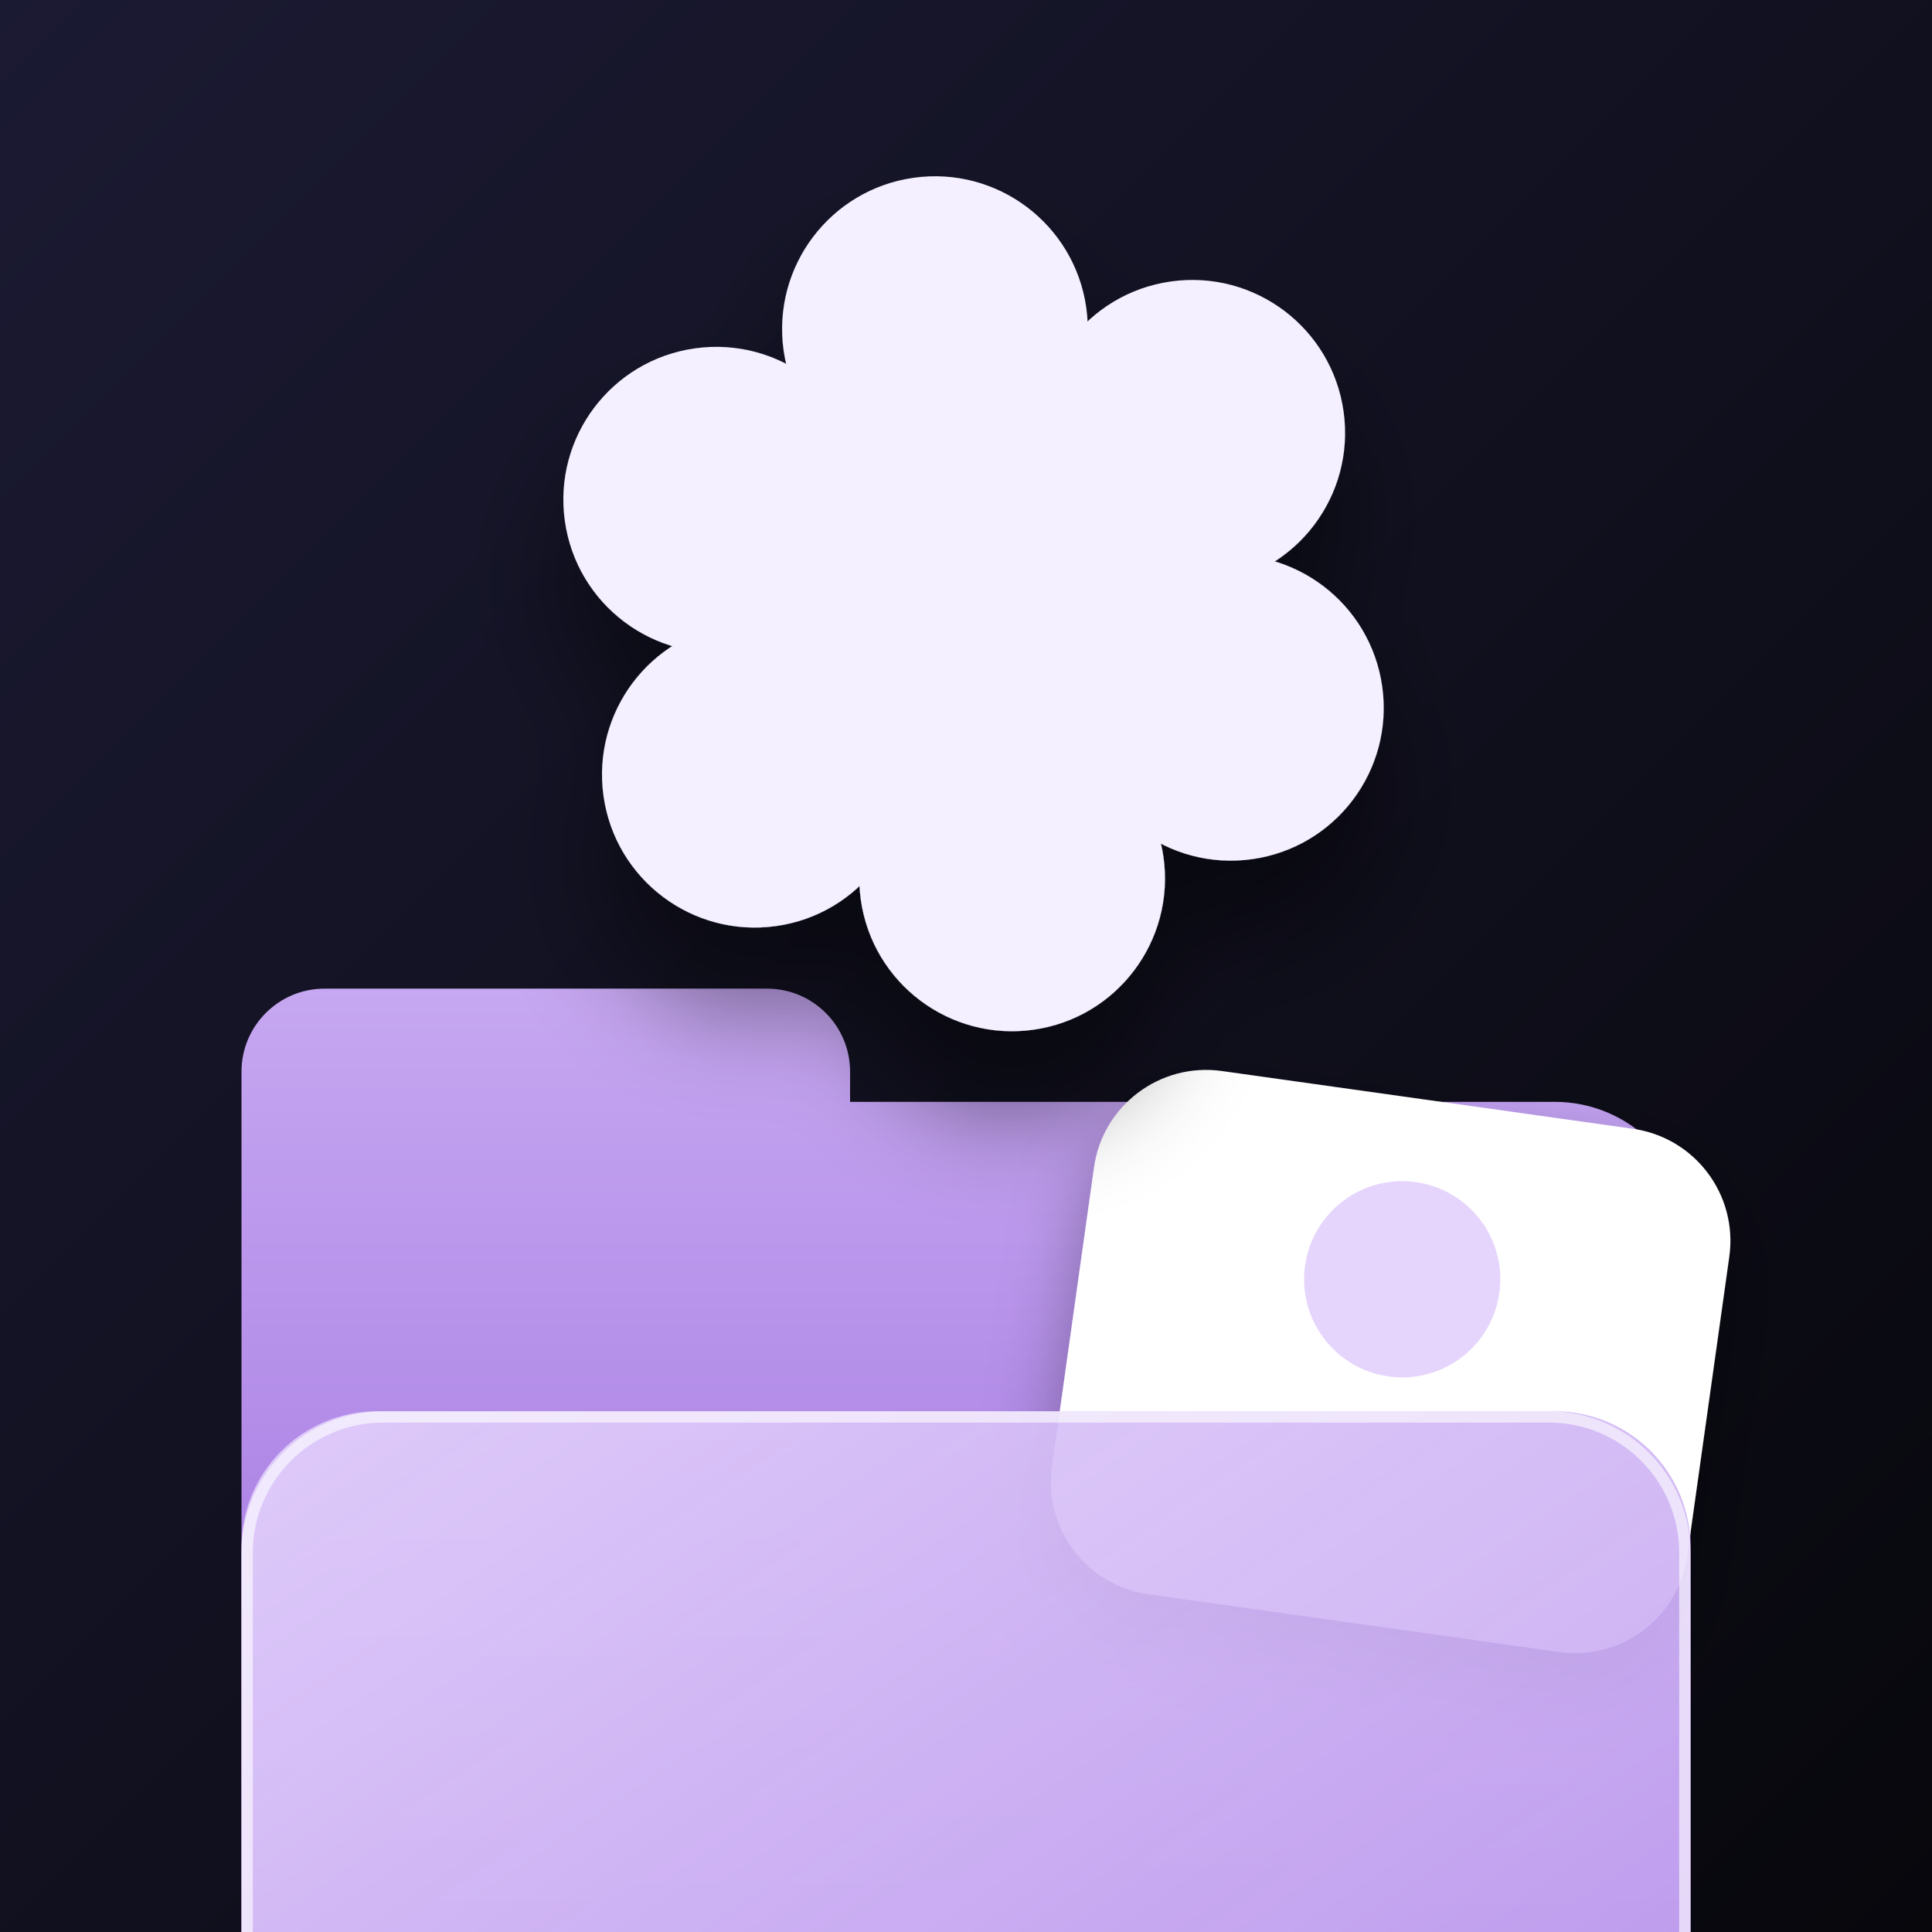
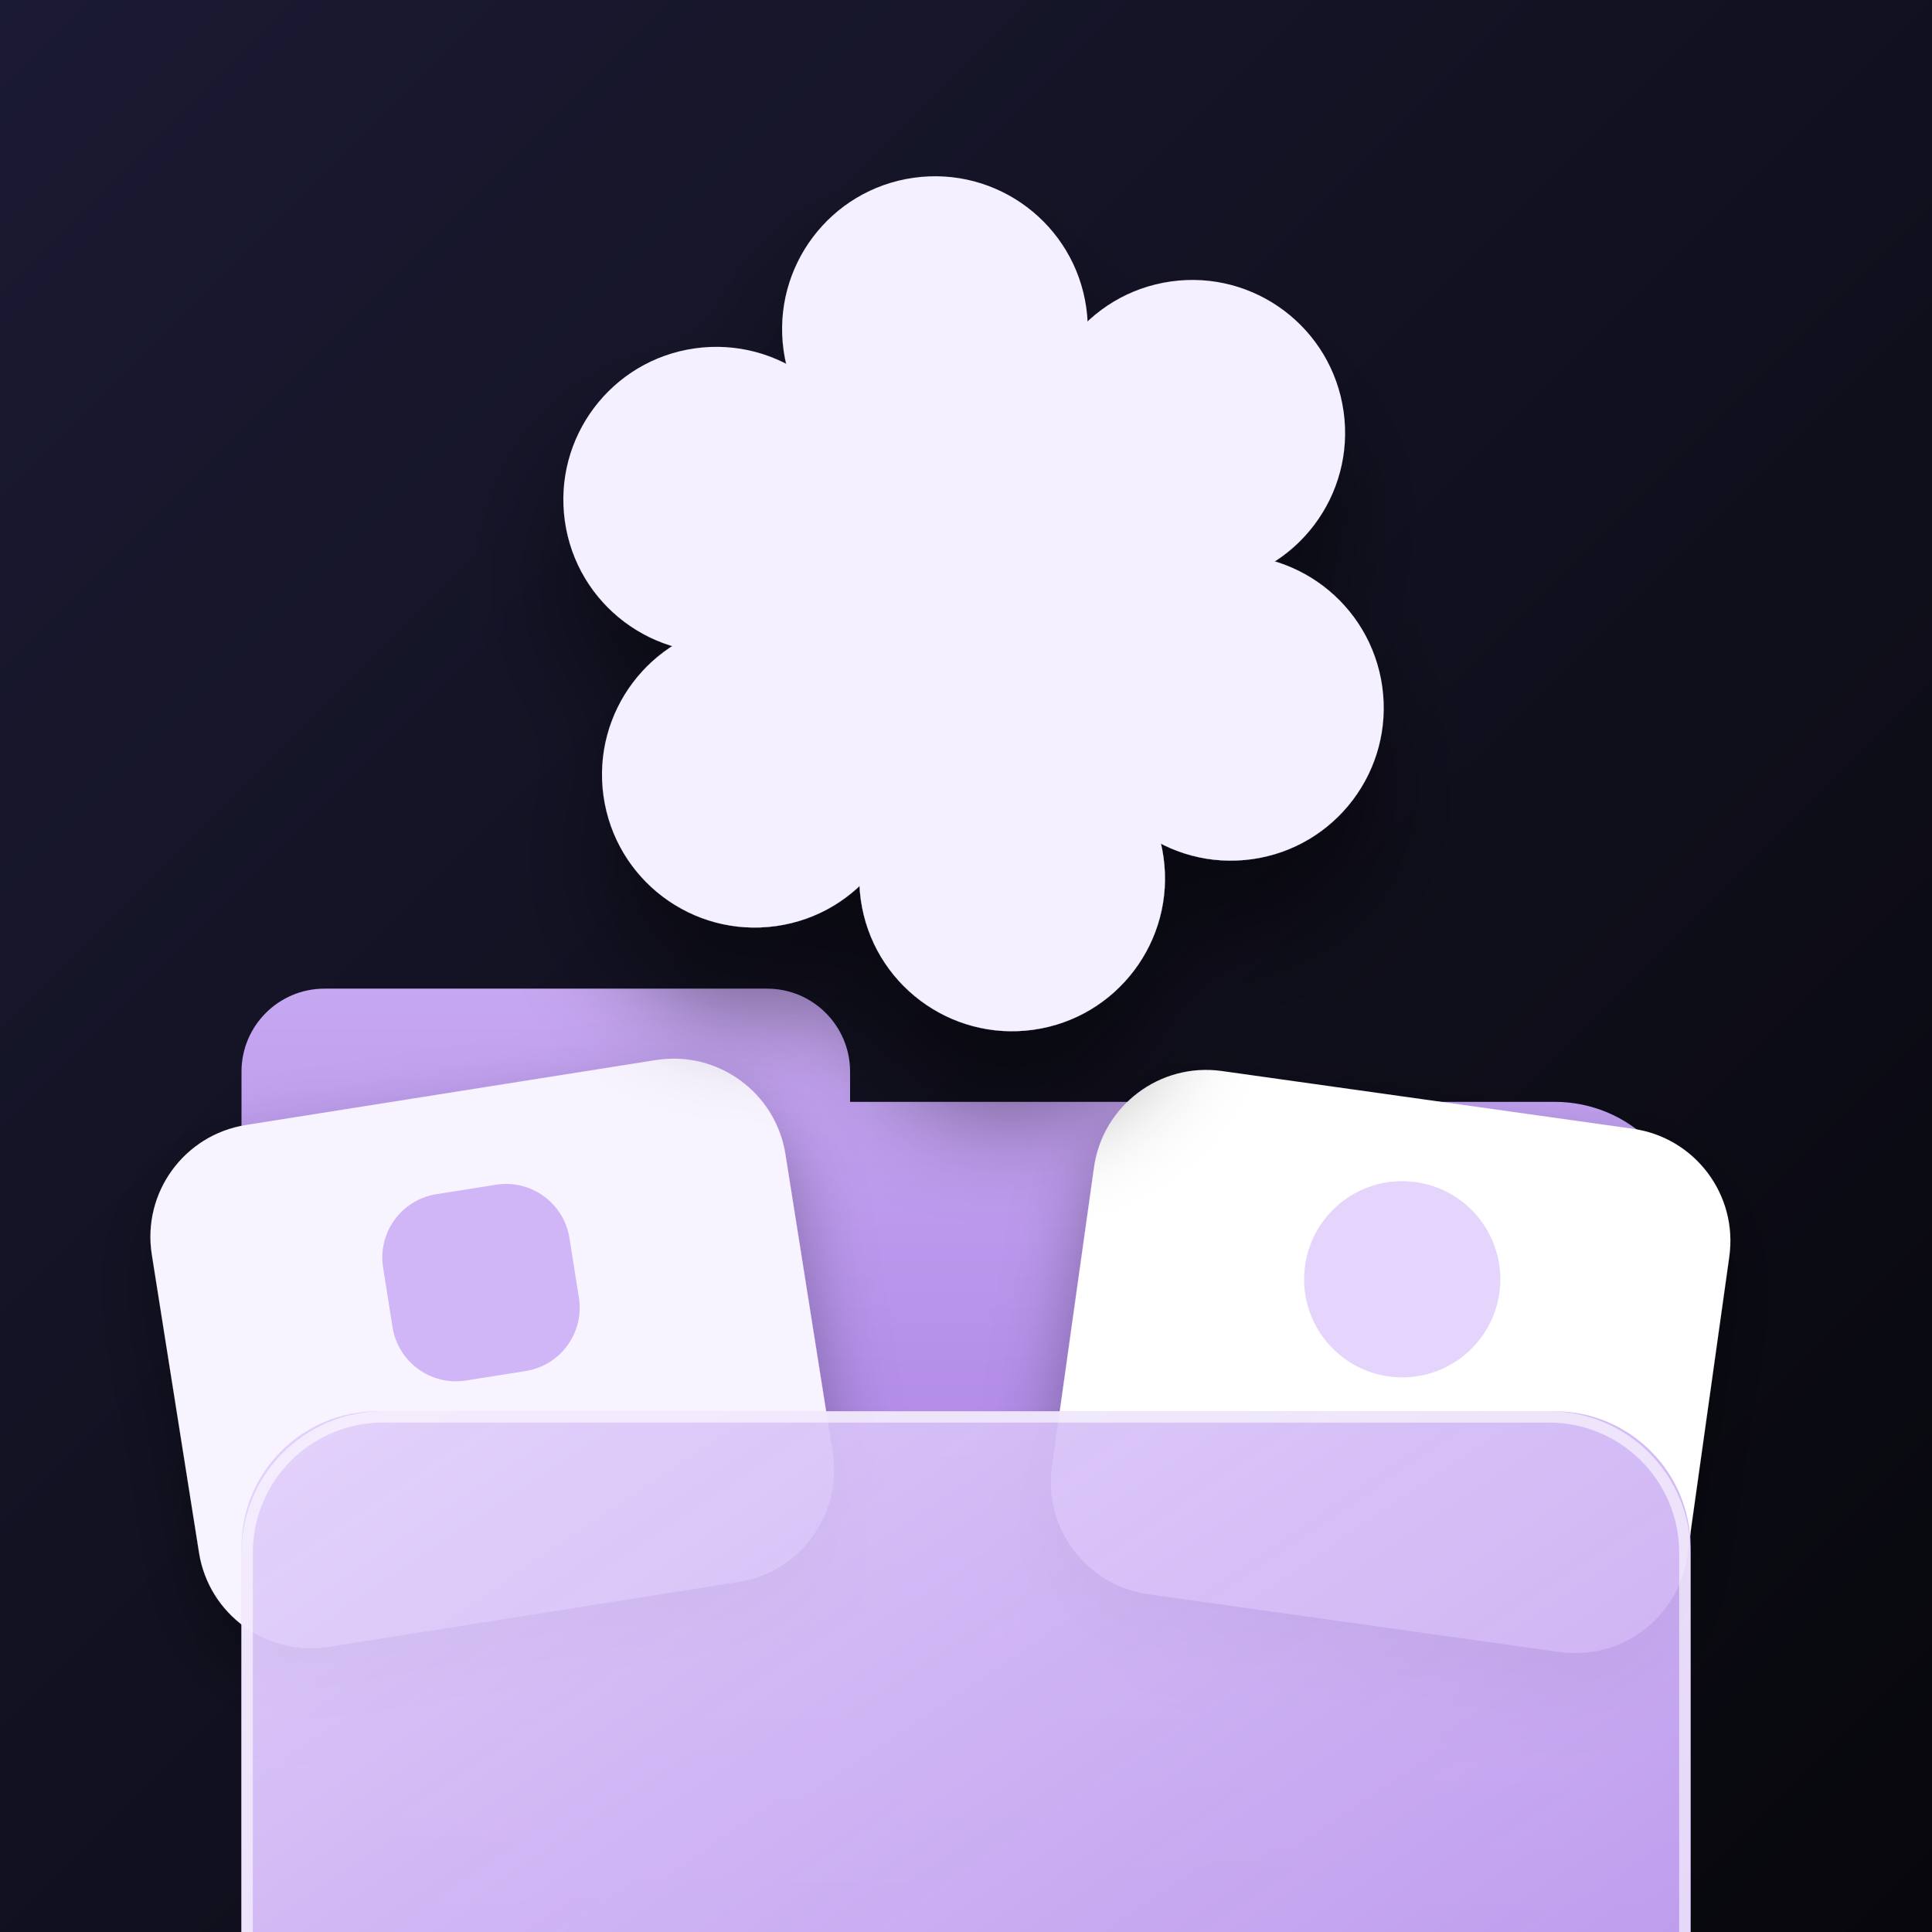
<svg xmlns="http://www.w3.org/2000/svg" viewBox="0 0 512 512">
  <defs>
    <linearGradient id="bg" x1="0" y1="0" x2="1" y2="1">
      <stop offset="0" stop-color="#1b1a33" />
      <stop offset="1" stop-color="#07070c" />
    </linearGradient>
    <linearGradient id="back" x1="0" y1="262" x2="0" y2="562" gradientUnits="userSpaceOnUse">
      <stop offset="0" stop-color="#c6a7f1" />
      <stop offset="1" stop-color="#9462da" />
    </linearGradient>
    <linearGradient id="front" x1="0" y1="0" x2="1" y2="1">
      <stop offset="0" stop-color="#e2d0fb" stop-opacity="0.93" />
      <stop offset="1" stop-color="#bb97ed" stop-opacity="0.86" />
    </linearGradient>
    <filter id="shadow" x="-20%" y="-20%" width="140%" height="150%">
      <feDropShadow dx="0" dy="10" stdDeviation="10" flood-color="#000" flood-opacity="0.35" />
    </filter>
    <filter id="lift" x="-30%" y="-30%" width="160%" height="170%">
      <feDropShadow dx="0" dy="22" stdDeviation="14" flood-color="#000" flood-opacity="0.45" />
    </filter>
  </defs>
  <rect width="512" height="512" fill="url(#bg)" />
  <path d="M64 620 V284 A22 22 0 0 1 86 262 H203.28 A22 22 0 0 1 225.28 284 V292 H412 A36 36 0 0 1 448 328 V620 Z" fill="url(#back)" />
  <g filter="url(#shadow)">
+     <g transform="rotate(-9 138 400)">
+       <rect x="52" y="288" width="170" height="140" rx="30" fill="#f7f4ff" />
+       <rect x="112" y="314" width="50" height="50" rx="17" fill="#d1b6f7" />
+     </g>
+   </g>
+   <g filter="url(#shadow)">
    <g transform="rotate(8 360 400)">
      <rect x="278" y="290" width="170" height="140" rx="30" fill="#ffffff" />
      <circle cx="363" cy="338" r="26" fill="#e5d5fc" />
    </g>
  </g>
  <g filter="url(#lift)">
    <g fill="#f4f0ff" transform="rotate(-8 258 160)">
      <circle cx="258" cy="160" r="64.7" />
      <circle cx="258.0" cy="86.5" r="40.5" />
      <circle cx="194.3" cy="123.2" r="40.5" />
      <circle cx="194.3" cy="196.8" r="40.5" />
      <circle cx="258.0" cy="233.5" r="40.5" />
      <circle cx="321.7" cy="196.8" r="40.5" />
      <circle cx="321.7" cy="123.2" r="40.5" />
    </g>
  </g>
  <rect x="64" y="374" width="384" height="260" rx="36" fill="url(#front)" />
  <rect x="65.5" y="375.5" width="381" height="260" rx="36" fill="none" stroke="#ffffff" stroke-opacity="0.6" stroke-width="3" />
</svg>
